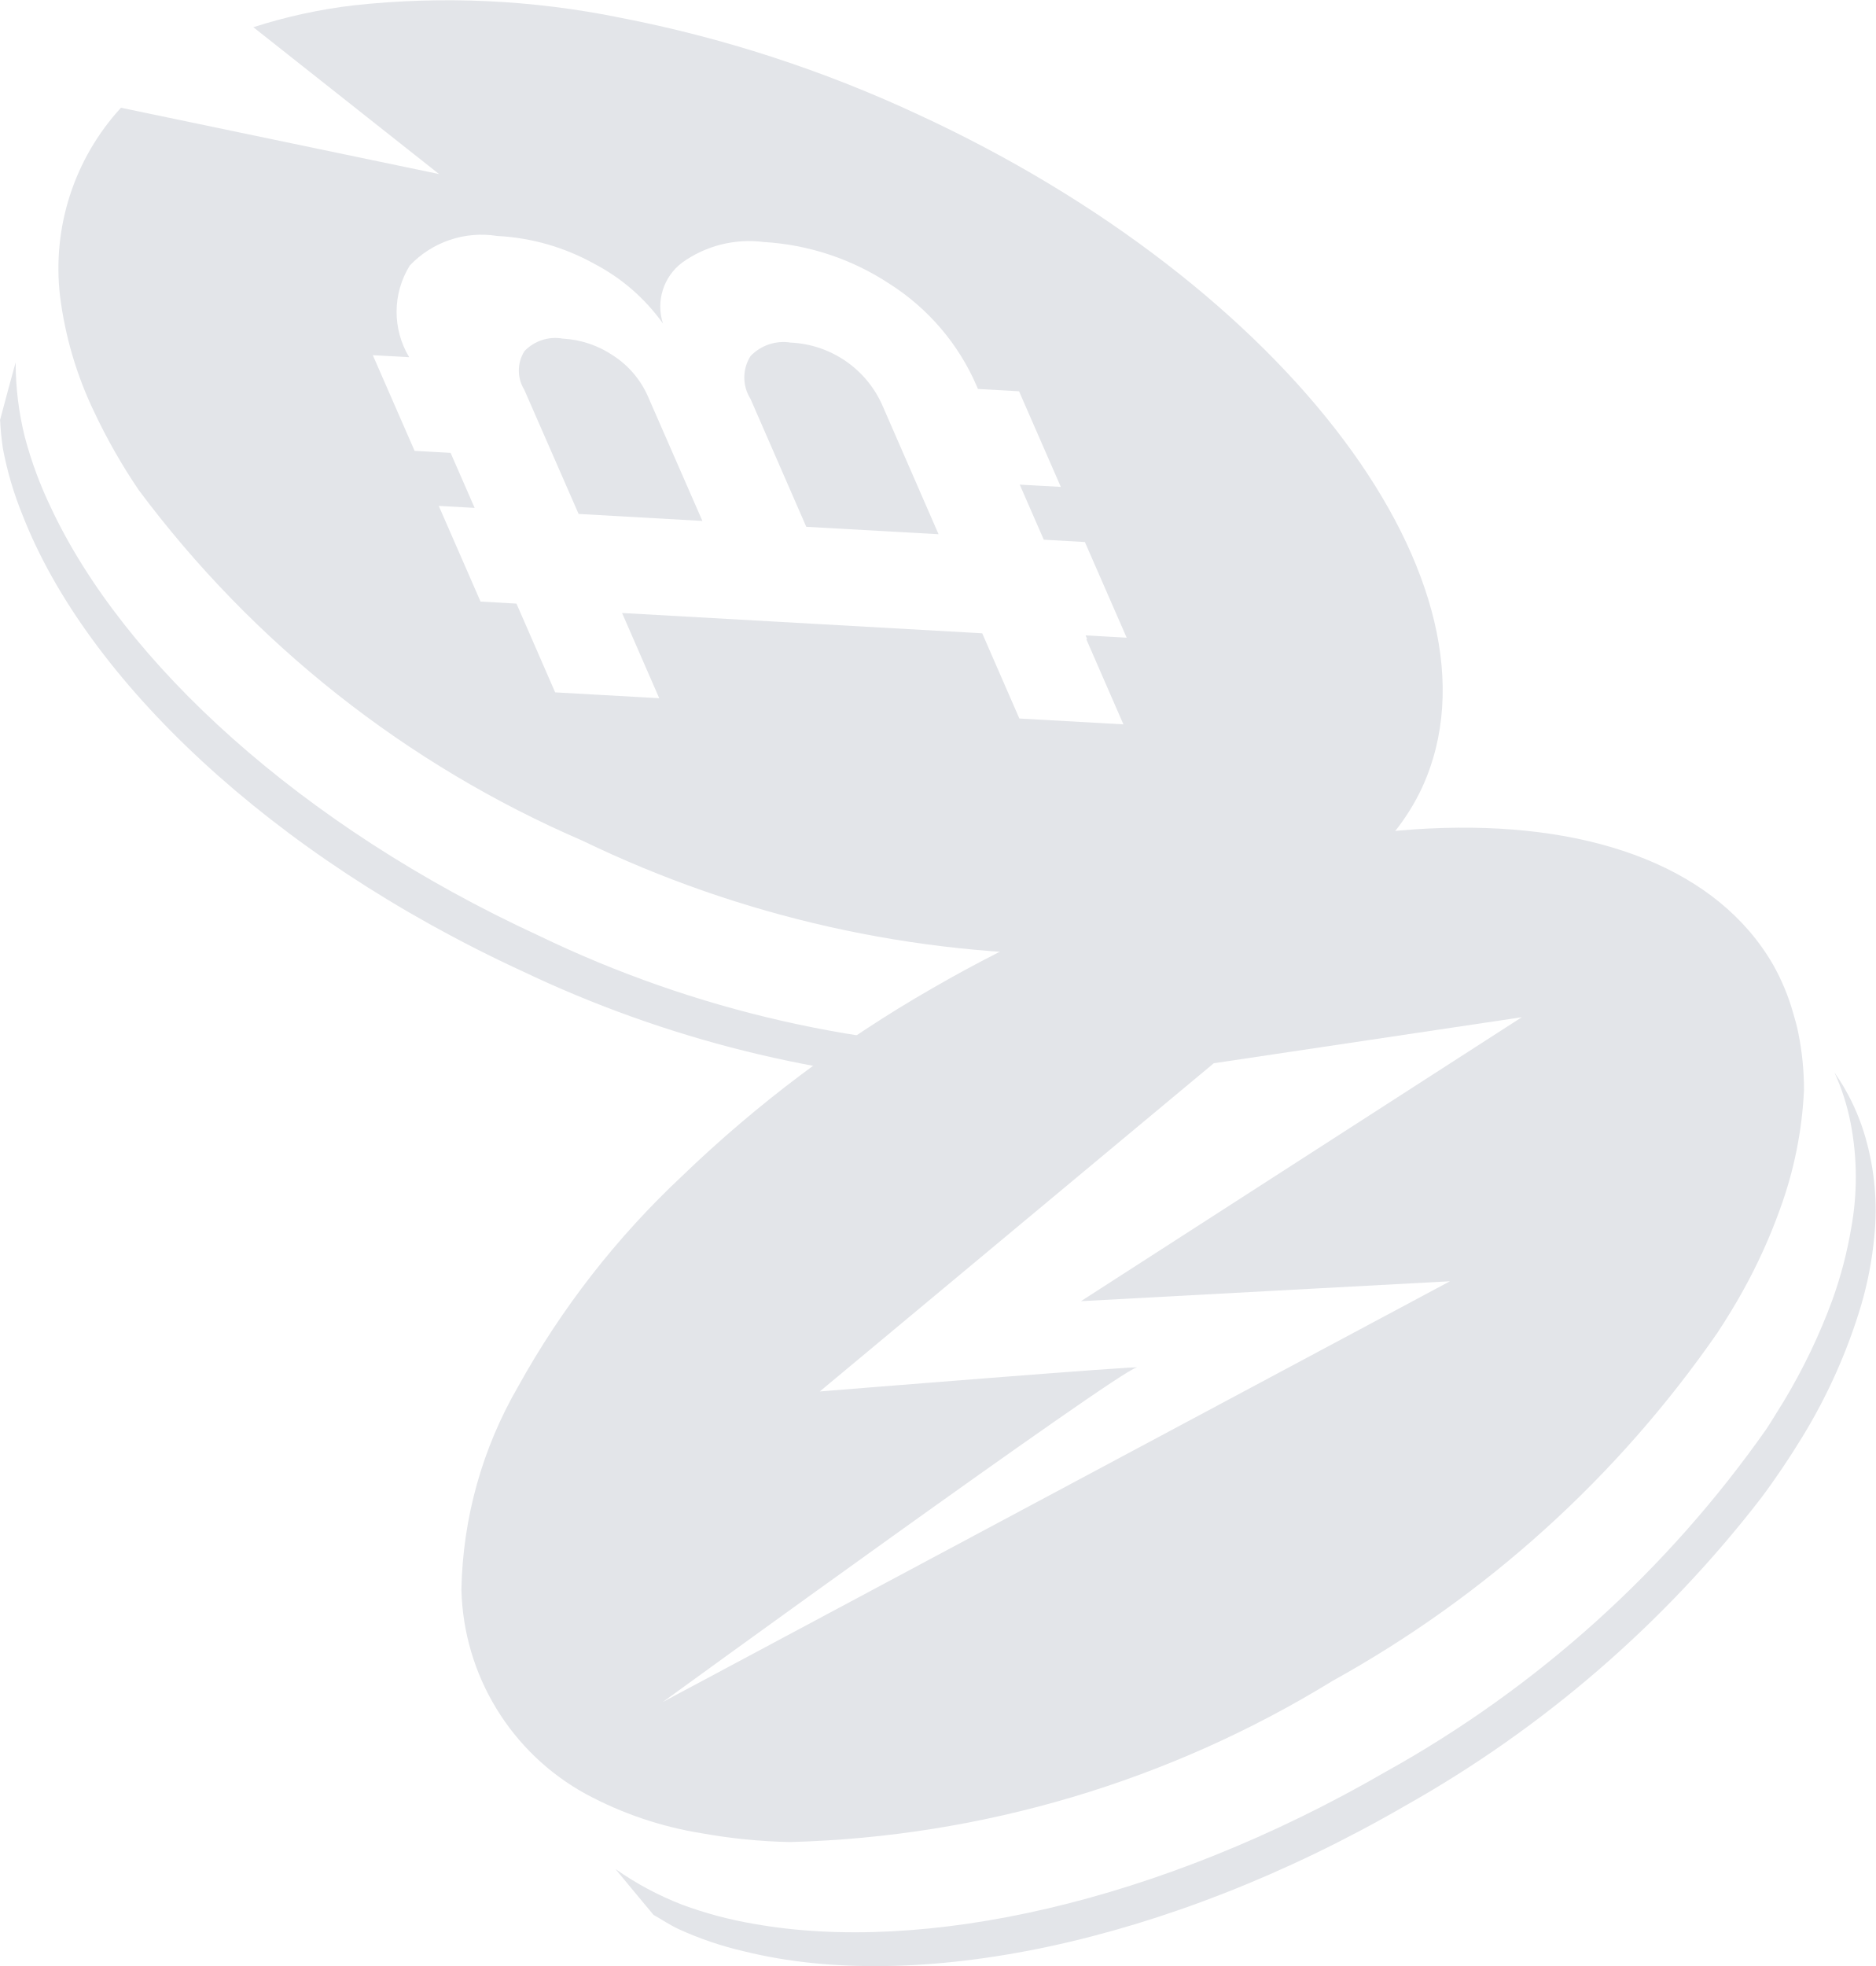
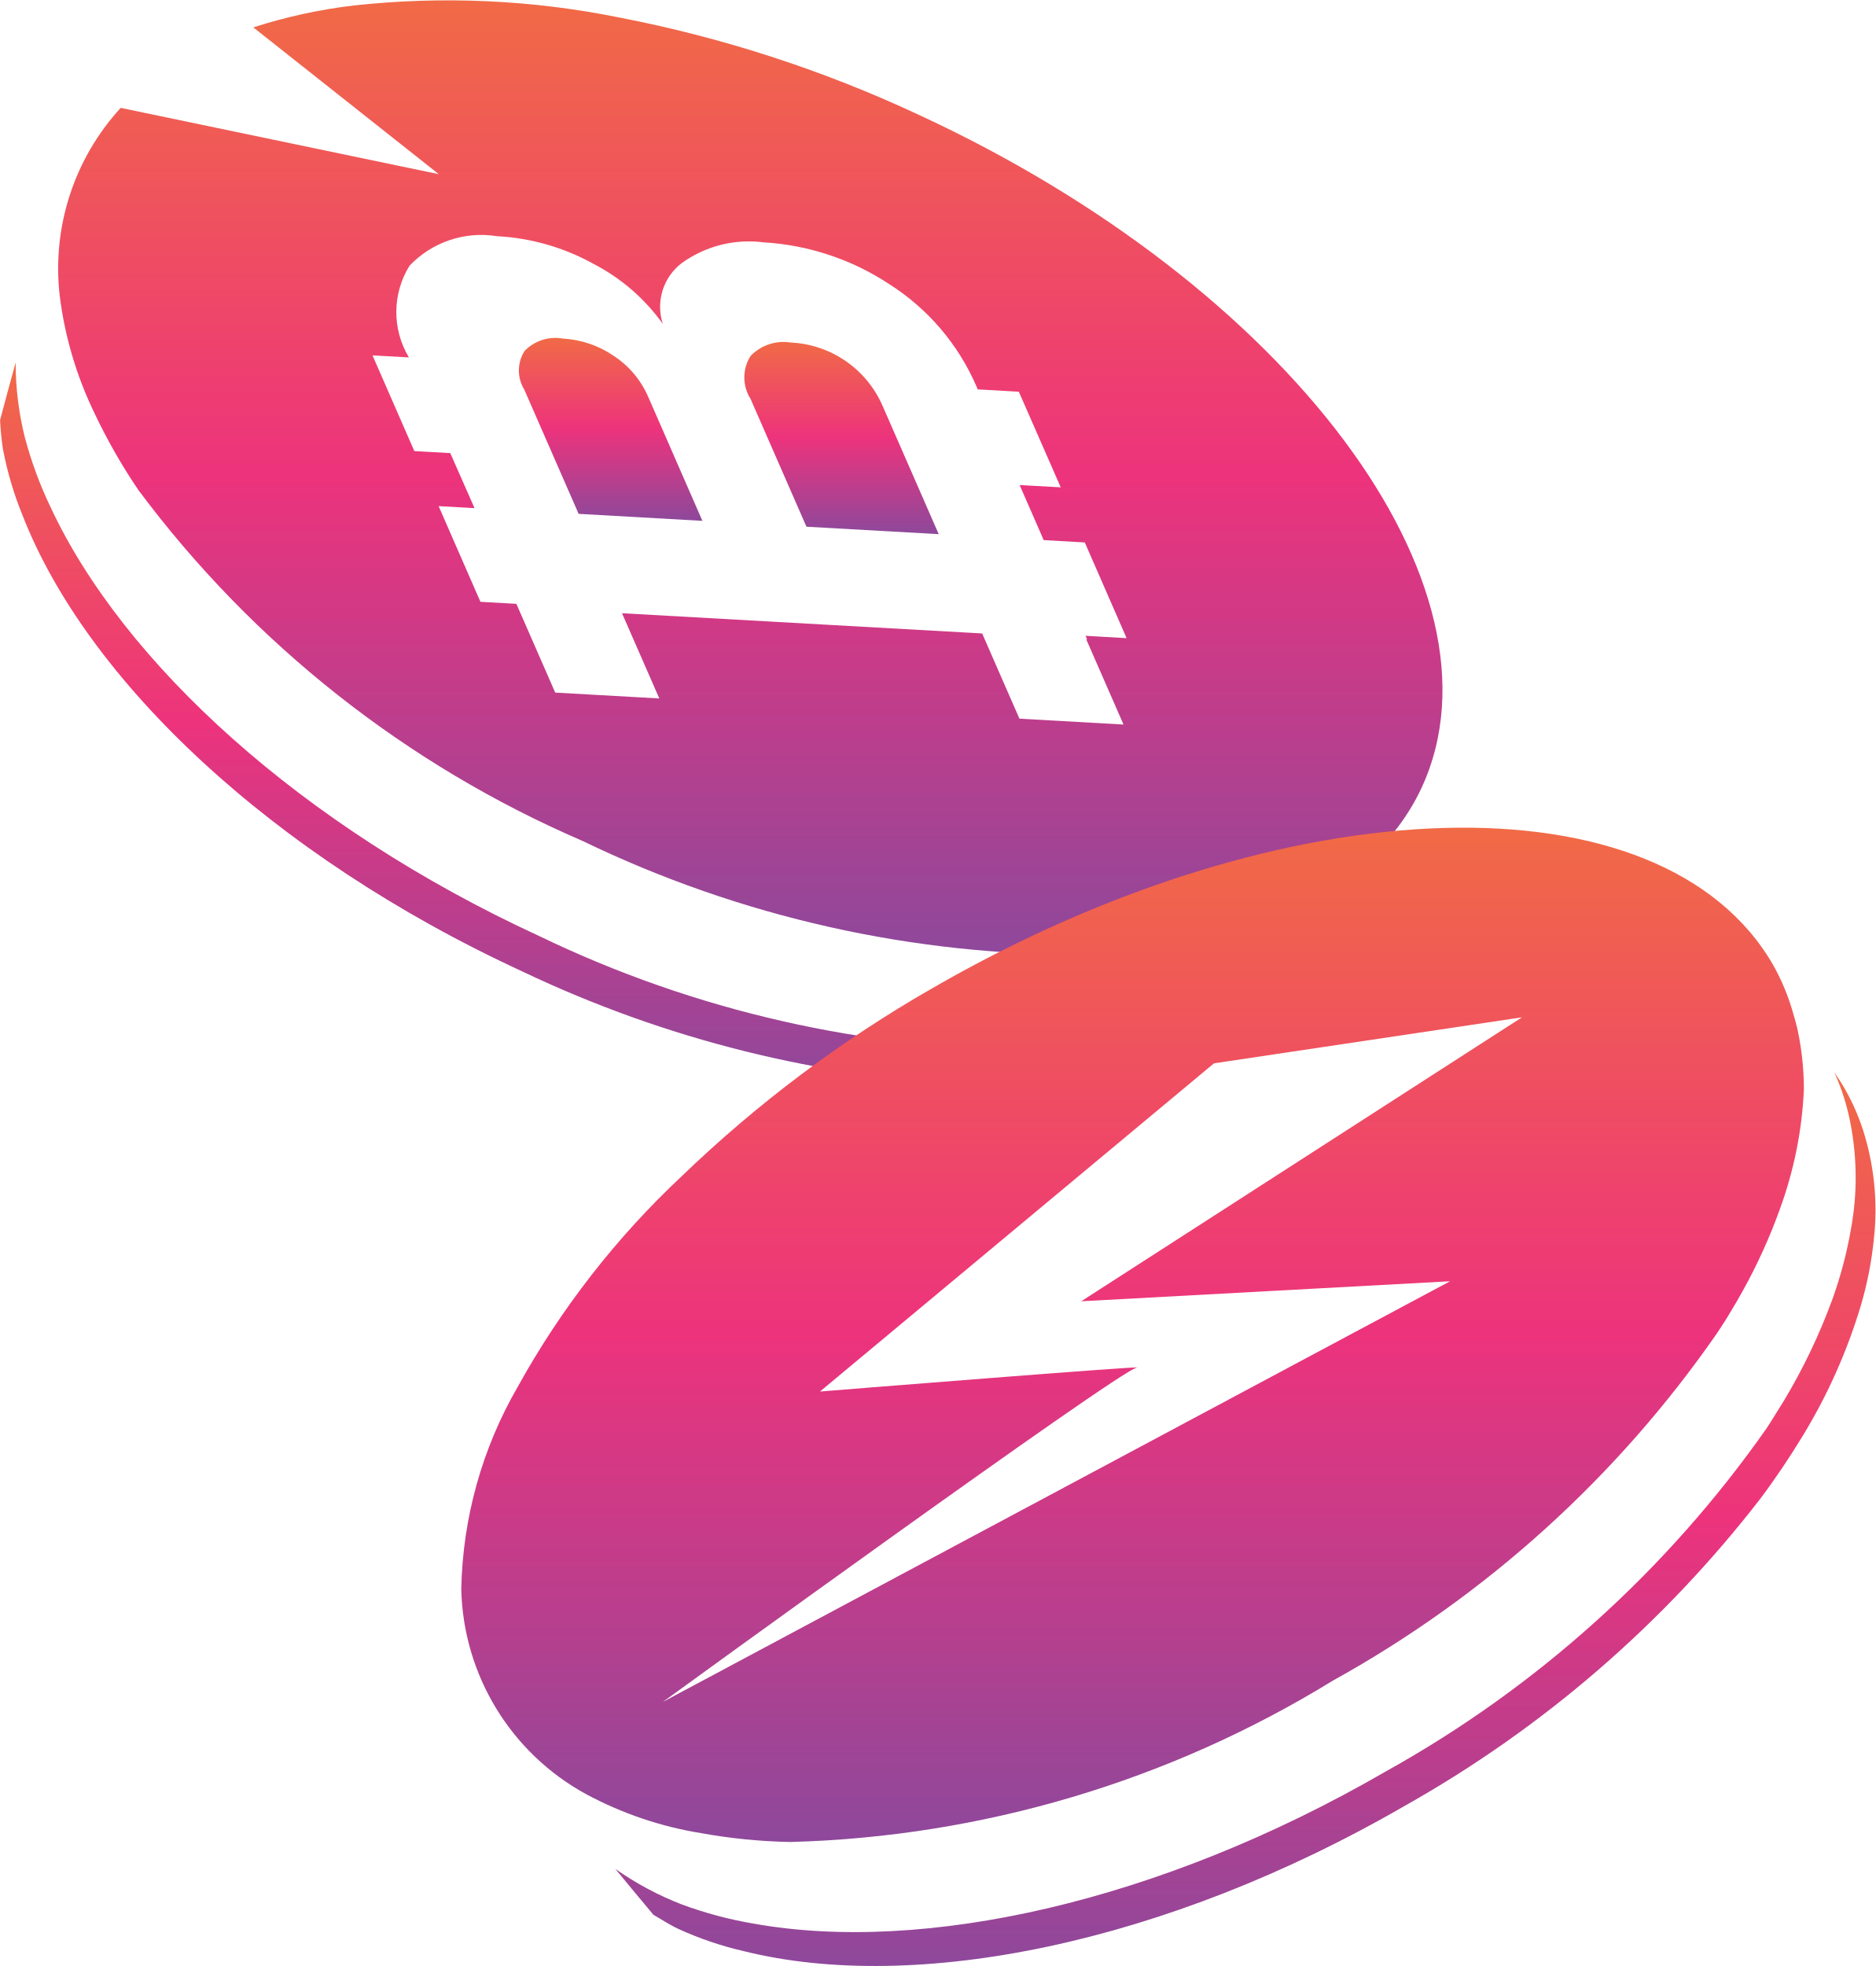
- <svg xmlns="http://www.w3.org/2000/svg" width="40.389" height="42.332" viewBox="0 0 40.389 42.332">
-   <g id="Group_18989" data-name="Group 18989" transform="translate(0 0)">
-     <g id="Group_7" data-name="Group 7" transform="translate(0 7.288)">
+ <svg xmlns="http://www.w3.org/2000/svg" width="46.377" height="48.609" viewBox="0 0 46.377 48.609">
+   <defs>
+     <linearGradient id="linear-gradient" x1="0.5" x2="0.5" y2="1" gradientUnits="objectBoundingBox">
+       <stop offset="0" stop-color="#f16a46" />
+       <stop offset="0.498" stop-color="#ed337c" />
+       <stop offset="1" stop-color="#8e489b" />
+     </linearGradient>
+   </defs>
+   <g id="Group_18989" data-name="Group 18989" transform="translate(-4343.103 -2564.99)">
+     <g id="Group_7" data-name="Group 7" transform="translate(4343.103 2573.358)">
      <g id="Group_6" data-name="Group 6">
-         <path id="Path_15" data-name="Path 15" d="M1426.123,1070.529a2.149,2.149,0,0,0-1.094-.37.918.918,0,0,0-.824.269.784.784,0,0,0-.005.83l1.171,2.676,2.666.151-1.171-2.677A2.009,2.009,0,0,0,1426.123,1070.529Z" transform="translate(-1412.91 -1070.156)" fill="#e3e5e9" />
-         <path id="Path_16" data-name="Path 16" d="M1431.235,1070.571a.862.862,0,0,0,0,.925l1.2,2.752,2.849.16-1.2-2.752a2.273,2.273,0,0,0-1.981-1.374A.985.985,0,0,0,1431.235,1070.571Z" transform="translate(-1415.071 -1070.193)" fill="#e3e5e9" />
-         <path id="Path_17" data-name="Path 17" d="M1434.88,1084.7a8.845,8.845,0,0,1-1.483.553,12.9,12.9,0,0,1-2.389.406c-.231.011-.465.028-.7.037a24.637,24.637,0,0,1-10.77-2.45c-5.122-2.361-8.952-5.88-10.517-9.237a8.568,8.568,0,0,1-.55-1.491,6.612,6.612,0,0,1-.2-1.617c-.115.412-.225.826-.335,1.238a6.115,6.115,0,0,0,.061.621,7.414,7.414,0,0,0,.423,1.431c1.377,3.533,5.344,7.321,10.763,9.82a25.4,25.4,0,0,0,9.823,2.445c.544.016,1.083,0,1.6-.031a12.033,12.033,0,0,0,3.047-.6,7.81,7.81,0,0,0,1.357-.61,5.682,5.682,0,0,0,1.658-1.4,4.694,4.694,0,0,0,.6-.962c.058-.126.109-.256.16-.385a4.912,4.912,0,0,1-.693.916A6.112,6.112,0,0,1,1434.88,1084.7Z" transform="translate(-1407.934 -1070.387)" fill="#e3e5e9" />
+         <path id="Path_15" data-name="Path 15" d="M1426.425,1070.584a2.467,2.467,0,0,0-1.256-.425,1.054,1.054,0,0,0-.946.308.9.9,0,0,0-.006.953l1.344,3.073,3.061.173-1.344-3.074A2.306,2.306,0,0,0,1426.425,1070.584Z" transform="translate(-1411.252 -1070.156)" fill="url(#linear-gradient)" />
+         <path id="Path_16" data-name="Path 16" d="M1431.255,1070.614a.991.991,0,0,0,0,1.062l1.382,3.16,3.271.184-1.383-3.16a2.61,2.61,0,0,0-2.275-1.578A1.131,1.131,0,0,0,1431.255,1070.614Z" transform="translate(-1412.694 -1070.181)" fill="url(#linear-gradient)" />
+         <path id="Path_17" data-name="Path 17" d="M1438.875,1086.751a10.177,10.177,0,0,1-1.7.635,14.808,14.808,0,0,1-2.744.466c-.265.012-.534.033-.807.042a28.291,28.291,0,0,1-12.366-2.813c-5.881-2.711-10.279-6.751-12.077-10.606a9.83,9.83,0,0,1-.631-1.712,7.587,7.587,0,0,1-.229-1.856c-.133.473-.259.948-.385,1.422a6.994,6.994,0,0,0,.07.713,8.511,8.511,0,0,0,.486,1.643c1.581,4.057,6.136,8.407,12.359,11.276a29.169,29.169,0,0,0,11.279,2.808c.625.019,1.243,0,1.832-.036a13.821,13.821,0,0,0,3.5-.687,8.977,8.977,0,0,0,1.558-.7,6.526,6.526,0,0,0,1.9-1.61,5.39,5.39,0,0,0,.686-1.1c.067-.145.125-.294.184-.442a5.65,5.65,0,0,1-.8,1.051A7.021,7.021,0,0,1,1438.875,1086.751Z" transform="translate(-1407.934 -1070.31)" fill="url(#linear-gradient)" />
      </g>
    </g>
-     <path id="Path_18" data-name="Path 18" d="M1453.7,1096.349a8.99,8.99,0,0,1-.4,1.53,12.754,12.754,0,0,1-1.046,2.186c-.124.194-.243.4-.375.6a24.626,24.626,0,0,1-8.207,7.389c-4.882,2.824-9.964,3.926-13.612,3.271a8.578,8.578,0,0,1-1.534-.41,6.7,6.7,0,0,1-1.437-.768c.27.331.546.659.819.987.179.1.349.217.543.307a7.347,7.347,0,0,0,1.415.479c3.681.912,9.063-.148,14.229-3.136a25.439,25.439,0,0,0,7.659-6.618c.326-.435.625-.883.893-1.322a12.008,12.008,0,0,0,1.267-2.835,7.884,7.884,0,0,0,.282-1.459,5.663,5.663,0,0,0-.191-2.163,4.675,4.675,0,0,0-.442-1.042c-.069-.121-.146-.236-.224-.353a4.856,4.856,0,0,1,.35,1.095A6.12,6.12,0,0,1,1453.7,1096.349Z" transform="translate(-1413.833 -1069.902)" fill="#e3e5e9" />
-     <path id="Path_21" data-name="Path 21" d="M1428.255,1062.086a27.576,27.576,0,0,0-6.413-2.082,18.638,18.638,0,0,0-5.736-.265,11.433,11.433,0,0,0-2.16.471l4,3.162-6.851-1.428a5.116,5.116,0,0,0-1.313,4.049,8.07,8.07,0,0,0,.739,2.506,12.408,12.408,0,0,0,.958,1.679,23.562,23.562,0,0,0,9.562,7.551,24.583,24.583,0,0,0,10.906,2.448c.194-.01.38-.023.567-.035.157-.01.319-.026.479-.041a13.271,13.271,0,0,0,1.907-.358,8.473,8.473,0,0,0,2.388-1.065,6.051,6.051,0,0,0,.939-.8,4.213,4.213,0,0,0,.29-.335,4.743,4.743,0,0,0,.6-.962C1441.1,1072.254,1436.242,1065.77,1428.255,1062.086Zm3.648,11.3h-.019l.8,1.835-2.241-.126-.8-1.835-7.756-.437.8,1.835-2.241-.126-.8-1.835-.034-.076-.773-.044-.9-2.06.773.043-.518-1.185-.775-.043-.9-2.06.783.043a1.892,1.892,0,0,1,.014-1.975,2.13,2.13,0,0,1,1.883-.635,4.8,4.8,0,0,1,2.091.6,4.2,4.2,0,0,1,1.478,1.286,1.185,1.185,0,0,1,.412-1.312,2.472,2.472,0,0,1,1.758-.444,5.5,5.5,0,0,1,2.708.9,4.914,4.914,0,0,1,1.878,2.2l.027.064.885.05.9,2.059-.885-.049.518,1.186.885.05.9,2.06-.885-.05Z" transform="translate(-1408.49 -1059.624)" fill="#e3e5e9" />
-     <path id="Path_24" data-name="Path 24" d="M1451.084,1089.792c-.027-.136-.068-.285-.109-.421a4.732,4.732,0,0,0-.434-1.044c-2.388-4.123-10.488-3.893-18.112.515a27.4,27.4,0,0,0-5.386,4.042,18.429,18.429,0,0,0-3.528,4.53,9.048,9.048,0,0,0-1.221,4.368,5.16,5.16,0,0,0,2.686,4.408,7.88,7.88,0,0,0,2.483.841,12.039,12.039,0,0,0,1.913.19,23.509,23.509,0,0,0,11.682-3.472,24.5,24.5,0,0,0,8.29-7.5c.108-.163.2-.312.3-.475.082-.136.163-.271.244-.42a11.856,11.856,0,0,0,.8-1.763,8.616,8.616,0,0,0,.516-2.563A6.152,6.152,0,0,0,1451.084,1089.792Zm-7.5,5.354-16.952,9.059s9.819-7.132,10.2-7.2-6.82.514-6.82.514l8.485-7.067,6.633-.991-9.494,6.114Z" transform="translate(-1412.357 -1067.558)" fill="#e3e5e9" />
+     <path id="Path_18" data-name="Path 18" d="M1457.646,1096.847a10.321,10.321,0,0,1-.463,1.757,14.641,14.641,0,0,1-1.2,2.51c-.142.223-.279.455-.43.684a28.278,28.278,0,0,1-9.424,8.485c-5.605,3.242-11.441,4.509-15.63,3.756a9.852,9.852,0,0,1-1.762-.47,7.692,7.692,0,0,1-1.65-.881c.31.38.626.757.941,1.134.206.118.4.249.623.352a8.437,8.437,0,0,0,1.625.55c4.226,1.047,10.406-.17,16.339-3.6a29.211,29.211,0,0,0,8.794-7.6c.374-.5.718-1.014,1.025-1.518a13.784,13.784,0,0,0,1.455-3.255,9.046,9.046,0,0,0,.324-1.676,6.5,6.5,0,0,0-.22-2.484,5.372,5.372,0,0,0-.508-1.2c-.079-.139-.168-.271-.257-.405a5.582,5.582,0,0,1,.4,1.257A7.029,7.029,0,0,1,1457.646,1096.847Z" transform="translate(2931.234 1498.511)" fill="url(#linear-gradient)" />
+     <path id="Path_21" data-name="Path 21" d="M1431,1062.451a31.667,31.667,0,0,0-7.364-2.391,21.4,21.4,0,0,0-6.587-.3,13.123,13.123,0,0,0-2.48.541l4.588,3.63-7.867-1.64a5.875,5.875,0,0,0-1.508,4.649,9.272,9.272,0,0,0,.849,2.878,14.253,14.253,0,0,0,1.1,1.928,27.055,27.055,0,0,0,10.98,8.67,28.228,28.228,0,0,0,12.522,2.811c.223-.011.436-.026.651-.041.181-.011.366-.03.55-.047a15.235,15.235,0,0,0,2.19-.411,9.731,9.731,0,0,0,2.742-1.223,6.949,6.949,0,0,0,1.078-.922,4.862,4.862,0,0,0,.333-.385,5.449,5.449,0,0,0,.685-1.1C1445.755,1074.127,1440.172,1066.681,1431,1062.451Zm4.189,12.98-.022,0,.922,2.107-2.574-.145-.922-2.107-8.906-.5.922,2.107-2.574-.145-.922-2.107-.039-.087-.888-.05-1.034-2.366.888.05-.6-1.361-.889-.05-1.034-2.366.9.05a2.173,2.173,0,0,1,.016-2.268,2.446,2.446,0,0,1,2.162-.729,5.515,5.515,0,0,1,2.4.691,4.828,4.828,0,0,1,1.7,1.476,1.361,1.361,0,0,1,.474-1.506,2.838,2.838,0,0,1,2.019-.509,6.315,6.315,0,0,1,3.109,1.034,5.643,5.643,0,0,1,2.156,2.529l.031.073,1.016.057,1.036,2.364-1.016-.056.595,1.361,1.016.058,1.034,2.366-1.016-.058Z" transform="translate(2934.798 1505.366)" fill="url(#linear-gradient)" />
+     <path id="Path_24" data-name="Path 24" d="M1455.352,1090.447c-.031-.156-.078-.327-.125-.483a5.414,5.414,0,0,0-.5-1.2c-2.742-4.735-12.042-4.47-20.8.592a31.474,31.474,0,0,0-6.185,4.641,21.164,21.164,0,0,0-4.051,5.2,10.39,10.39,0,0,0-1.4,5.015,5.925,5.925,0,0,0,3.085,5.062,9.047,9.047,0,0,0,2.851.966,13.824,13.824,0,0,0,2.2.218,27,27,0,0,0,13.413-3.987,28.129,28.129,0,0,0,9.519-8.613c.125-.187.234-.358.343-.545.094-.156.187-.311.28-.483a13.628,13.628,0,0,0,.919-2.025,9.892,9.892,0,0,0,.592-2.943A7.069,7.069,0,0,0,1455.352,1090.447Zm-8.609,6.147-19.466,10.4s11.275-8.189,11.717-8.264-7.832.59-7.832.59l9.743-8.114,7.617-1.138-10.9,7.021Z" transform="translate(2932.219 1500.075)" fill="url(#linear-gradient)" />
  </g>
</svg>
